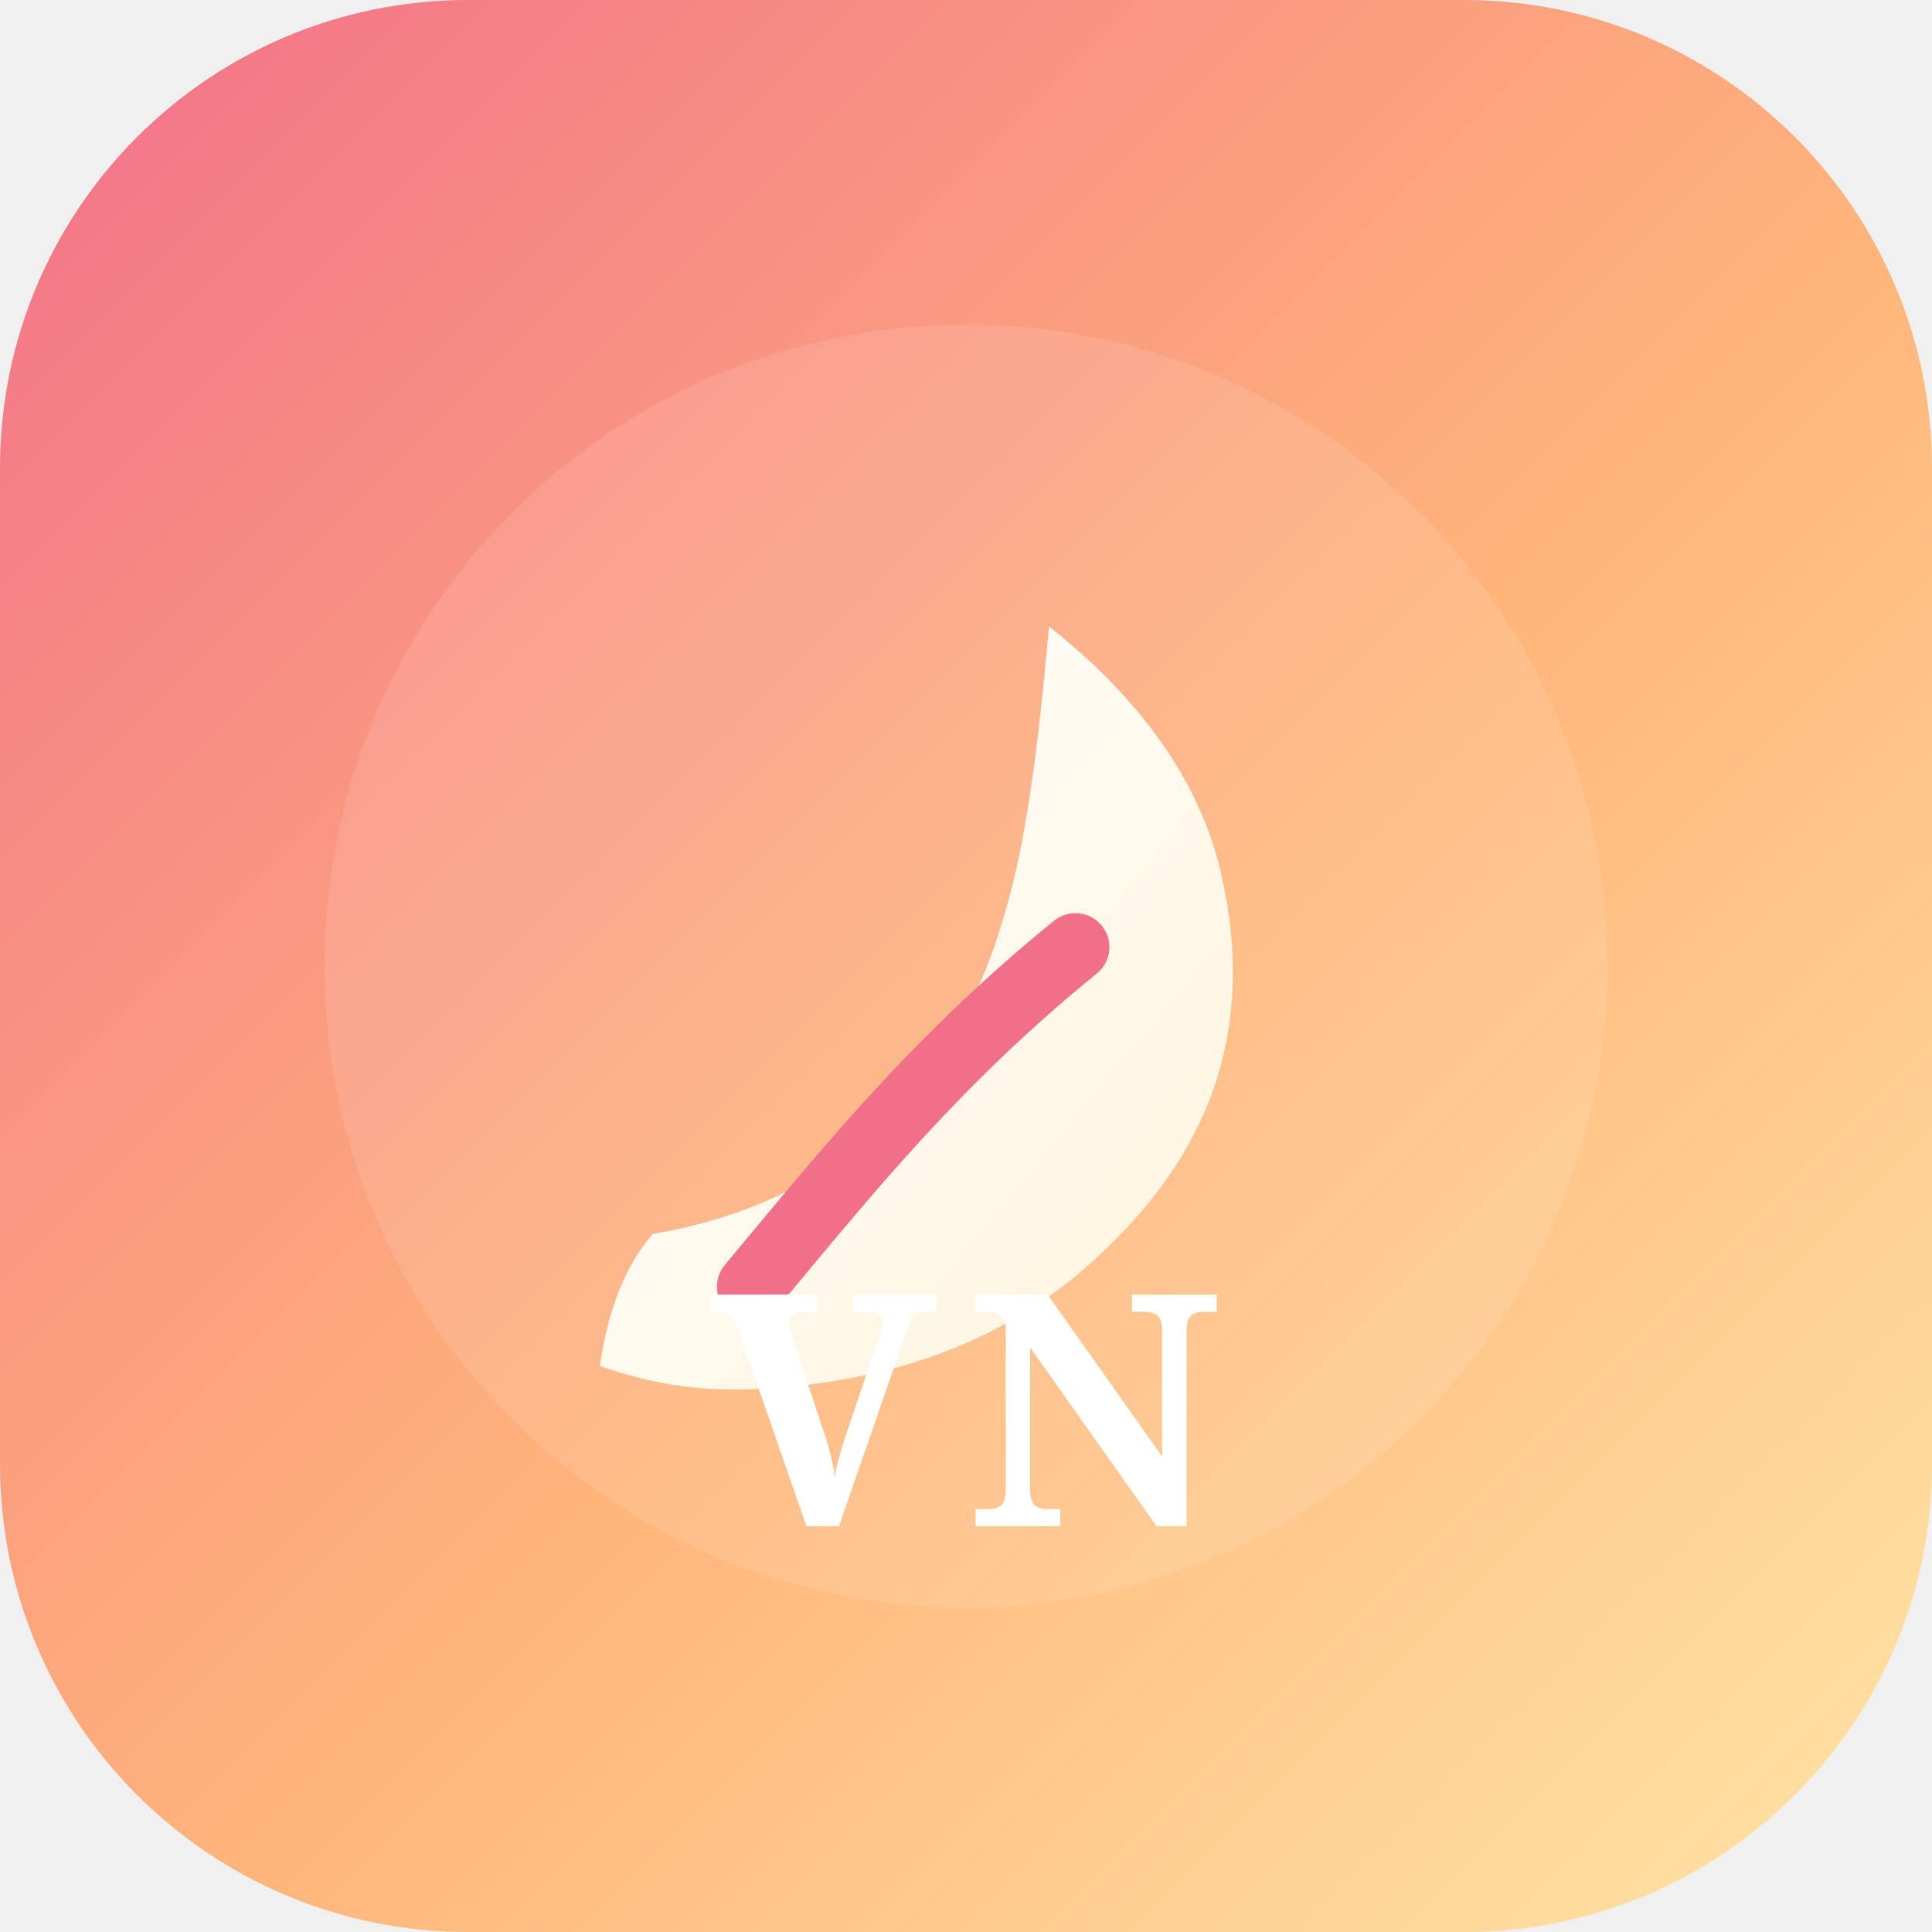
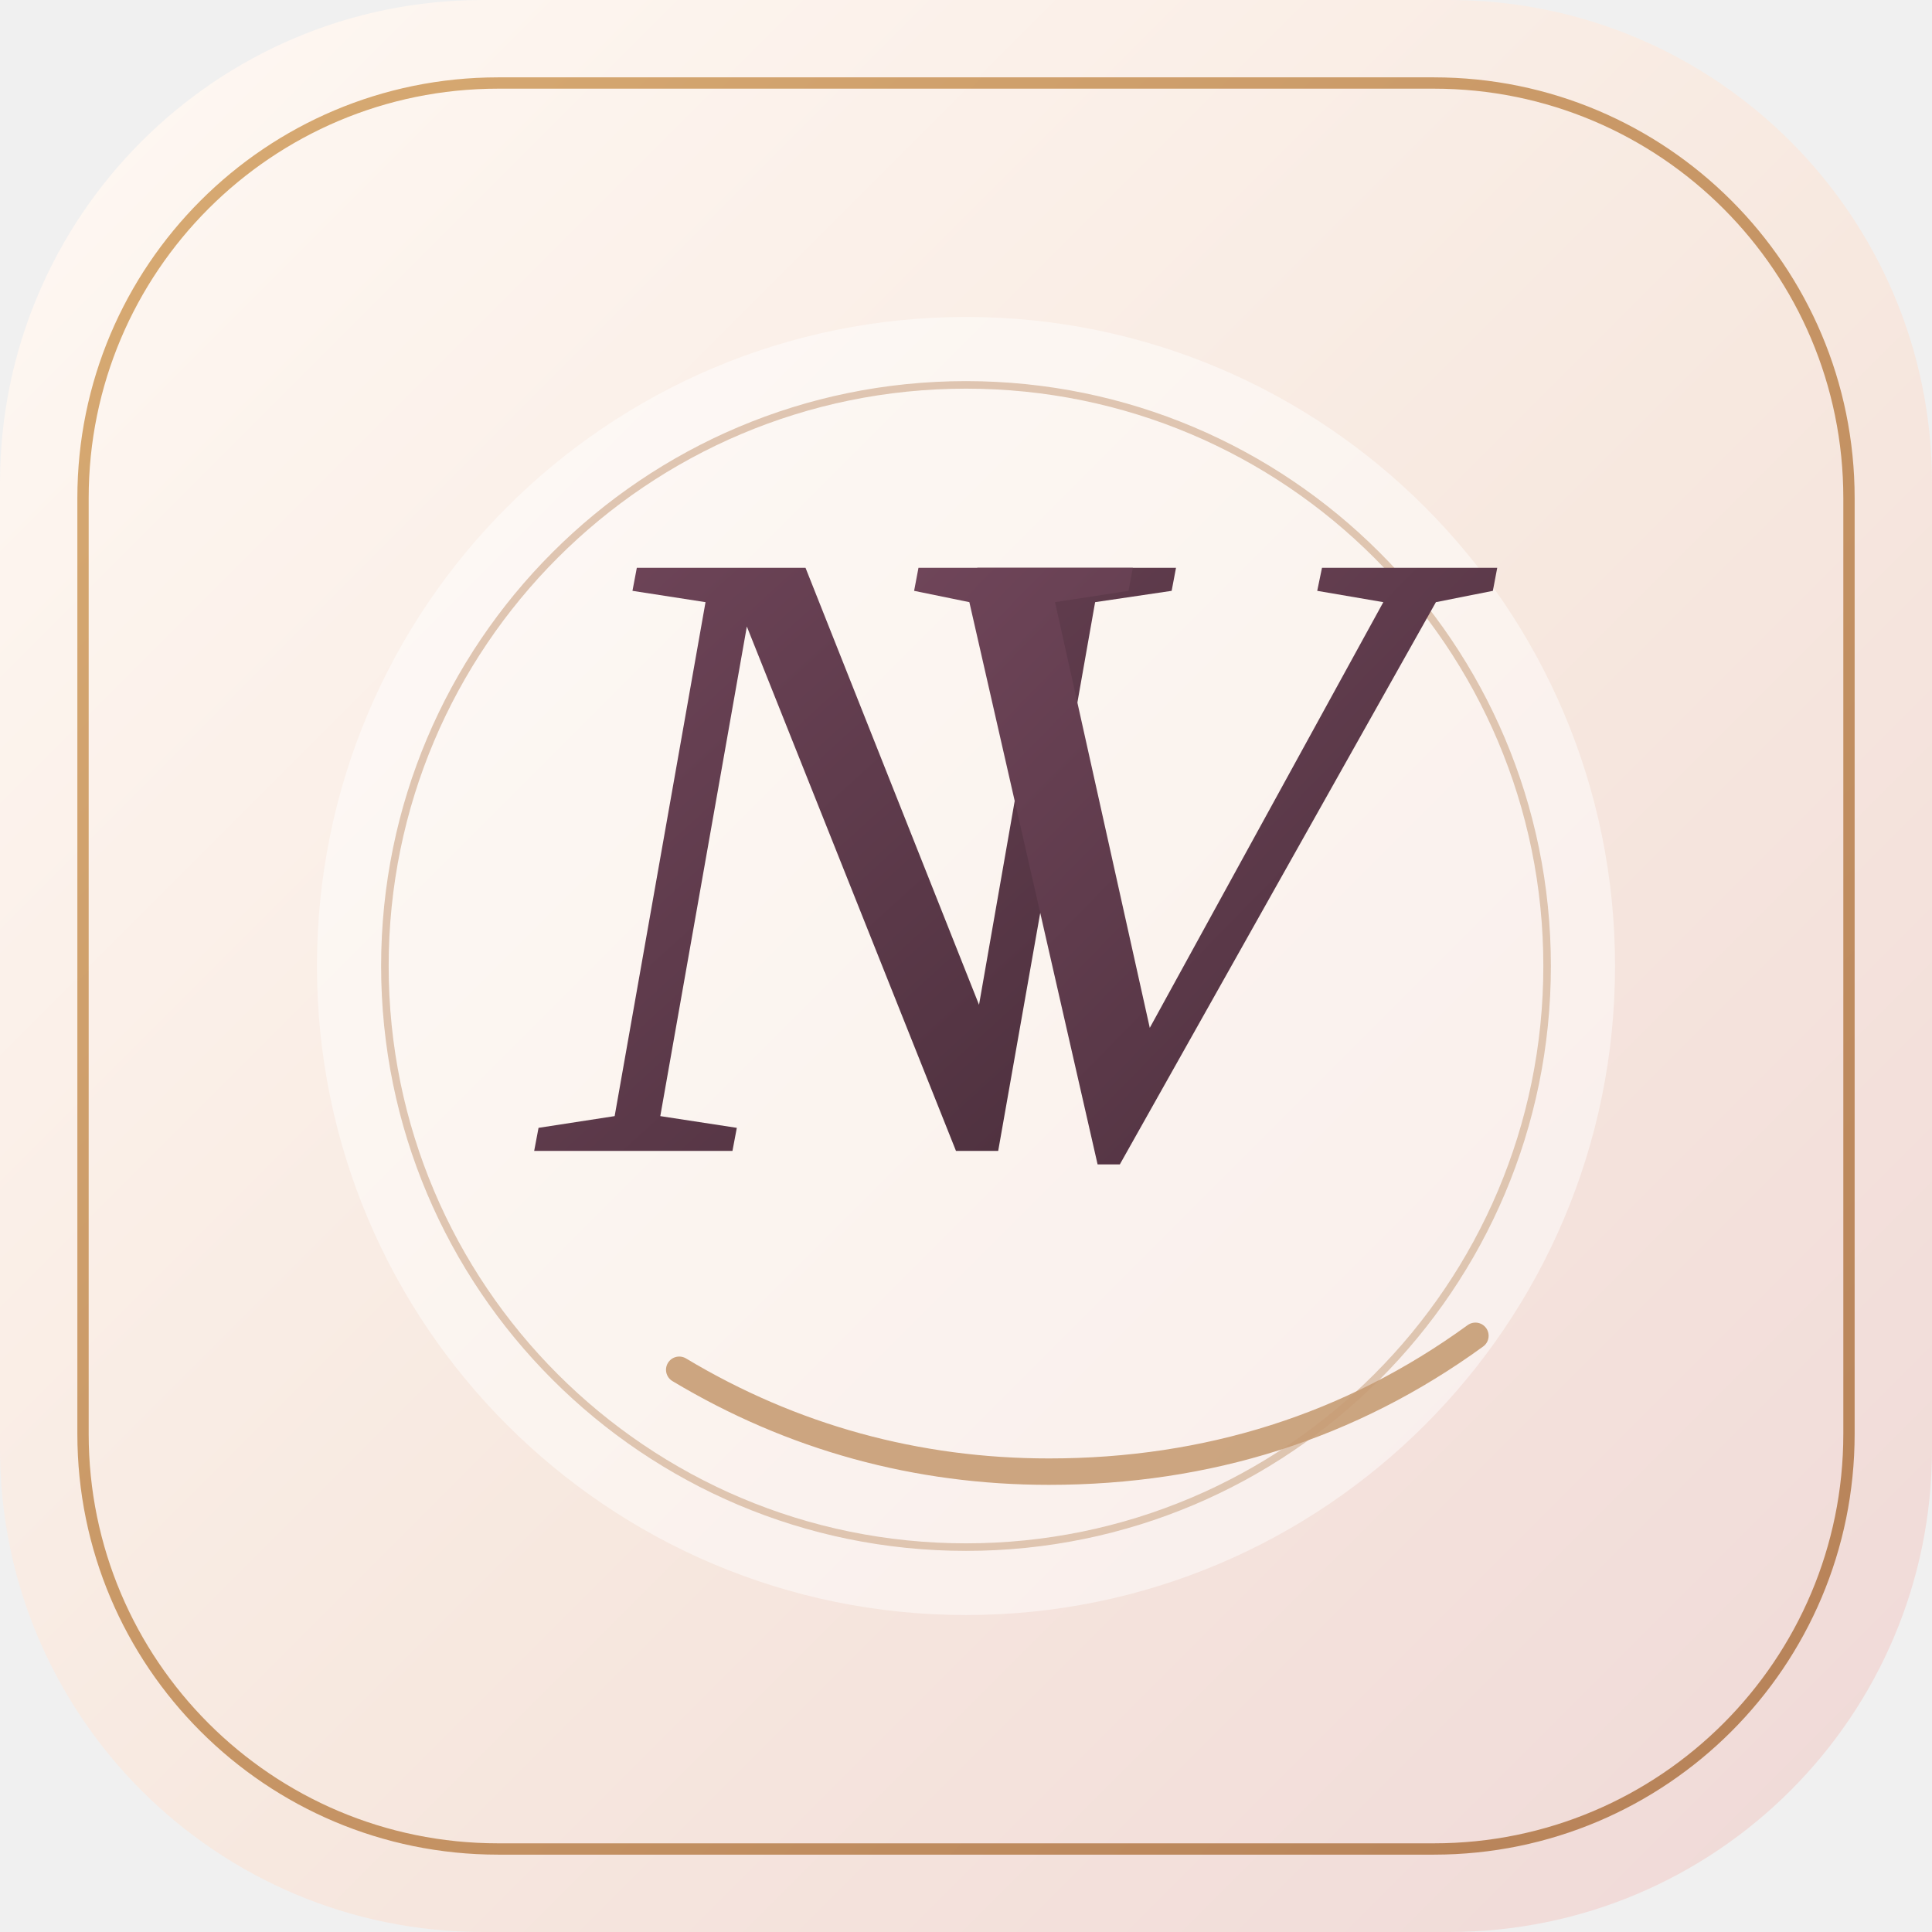
<svg xmlns="http://www.w3.org/2000/svg" viewBox="0 0 512 512">
  <defs>
    <linearGradient id="bg" x1="0" y1="0" x2="1" y2="1">
-       <stop offset="0%" stop-color="#f26f8a" />
-       <stop offset="55%" stop-color="#ffb57a" />
-       <stop offset="100%" stop-color="#ffe6a8" />
+       <stop offset="0%" stop-color="#fff9f4" />
+       <stop offset="55%" stop-color="#f7e8df" />
+       <stop offset="100%" stop-color="#efd8d7" />
    </linearGradient>
-     <linearGradient id="leaf" x1="0" y1="0" x2="1" y2="1">
-       <stop offset="0%" stop-color="#ffffff" />
-       <stop offset="100%" stop-color="#fff4dc" />
+     <linearGradient id="frame" x1="0" y1="0" x2="1" y2="1">
+       <stop offset="0%" stop-color="#d8ab73" />
+       <stop offset="100%" stop-color="#b68158" />
+     </linearGradient>
+     <linearGradient id="ink" x1="0" y1="0" x2="1" y2="1">
+       <stop offset="0%" stop-color="#6f4559" />
+       <stop offset="100%" stop-color="#4b2f3c" />
    </linearGradient>
  </defs>
-   <rect width="512" height="512" rx="124" fill="url(#bg)" />
-   <circle cx="256" cy="256" r="170" fill="#fff8f3" opacity="0.12" />
-   <path d="M173 327c47-8 79-36 93-84 6-20 9-44 12-77 24 19 39 40 45 63 10 40 0 74-31 103-23 22-53 34-90 36-15 1-29-1-43-6 2-15 7-27 14-35z" fill="url(#leaf)" />
-   <path d="M199 341c25-30 49-60 86-90" fill="none" stroke="#f26f8a" stroke-linecap="round" stroke-width="18" />
-   <text x="50%" y="79%" text-anchor="middle" font-family="Georgia, serif" font-size="86" font-weight="700" fill="#ffffff" letter-spacing="8">VN</text>
+   <rect width="512" height="512" rx="128" fill="url(#bg)" />
+   <rect x="22" y="22" width="468" height="468" rx="110" fill="none" stroke="url(#frame)" stroke-width="3" />
+   <circle cx="256" cy="256" r="172" fill="#ffffff" opacity="0.48" />
+   <circle cx="256" cy="256" r="154" fill="none" stroke="#dbc0aa" stroke-width="2" opacity="0.9" />
+   <text x="222" y="305" text-anchor="middle" font-family="Didot, Baskerville, 'Times New Roman', serif" font-size="236" font-style="italic" fill="url(#ink)" letter-spacing="-20">N</text>
+   <text x="302" y="305" text-anchor="middle" font-family="Didot, Baskerville, 'Times New Roman', serif" font-size="236" font-style="italic" fill="url(#ink)" letter-spacing="-20">V</text>
+   <path d="M180 363c30 18 63 27 98 27 42 0 80-12 113-36" fill="none" stroke="#c79c74" stroke-linecap="round" stroke-width="7" opacity="0.9" />
</svg>
